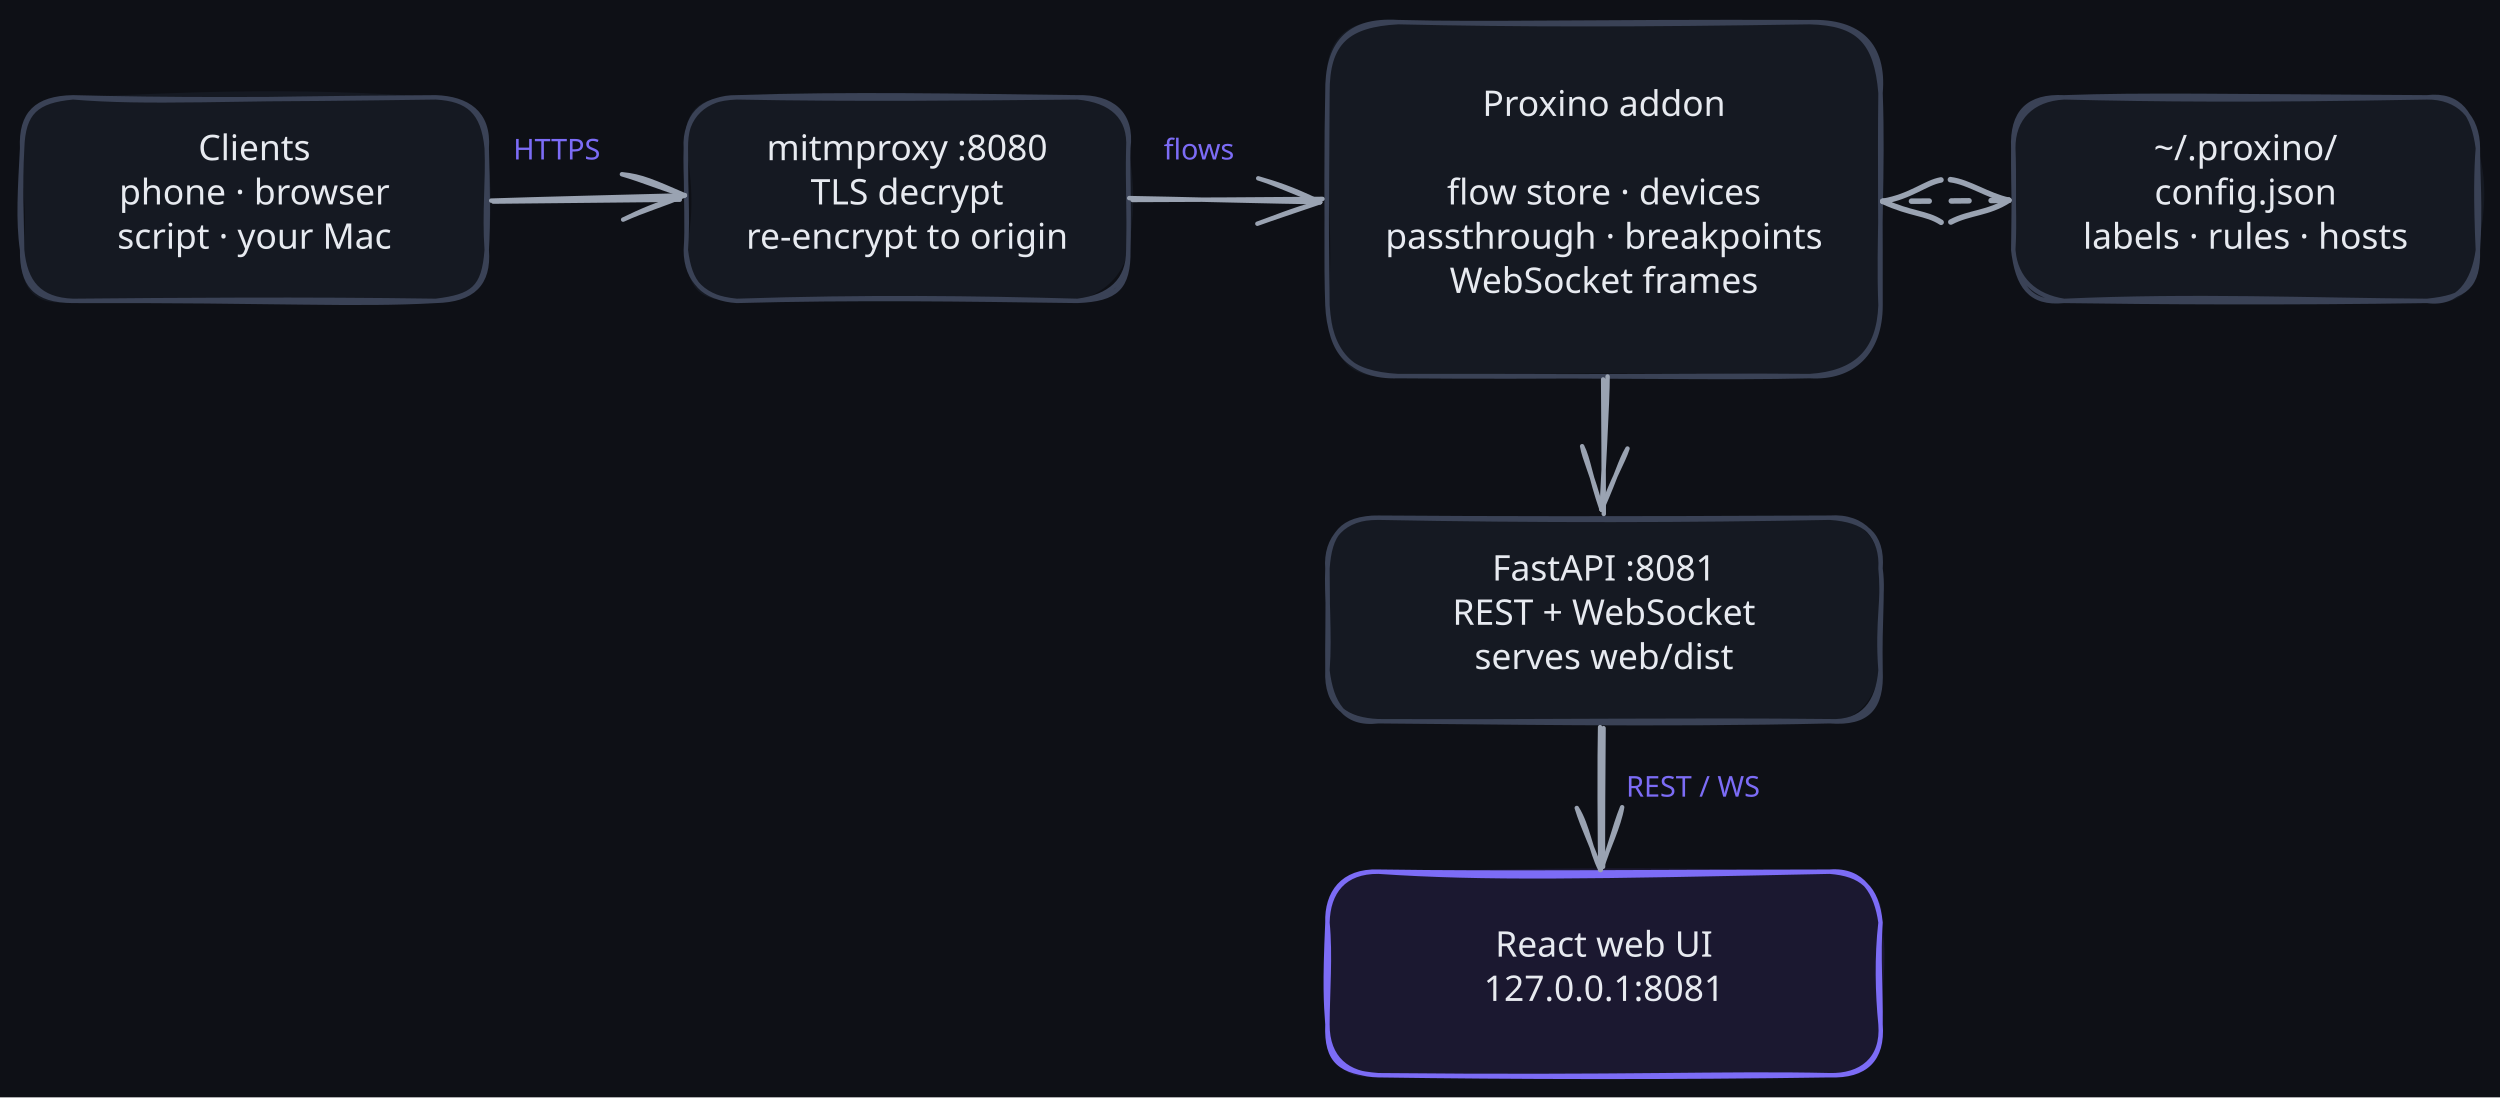
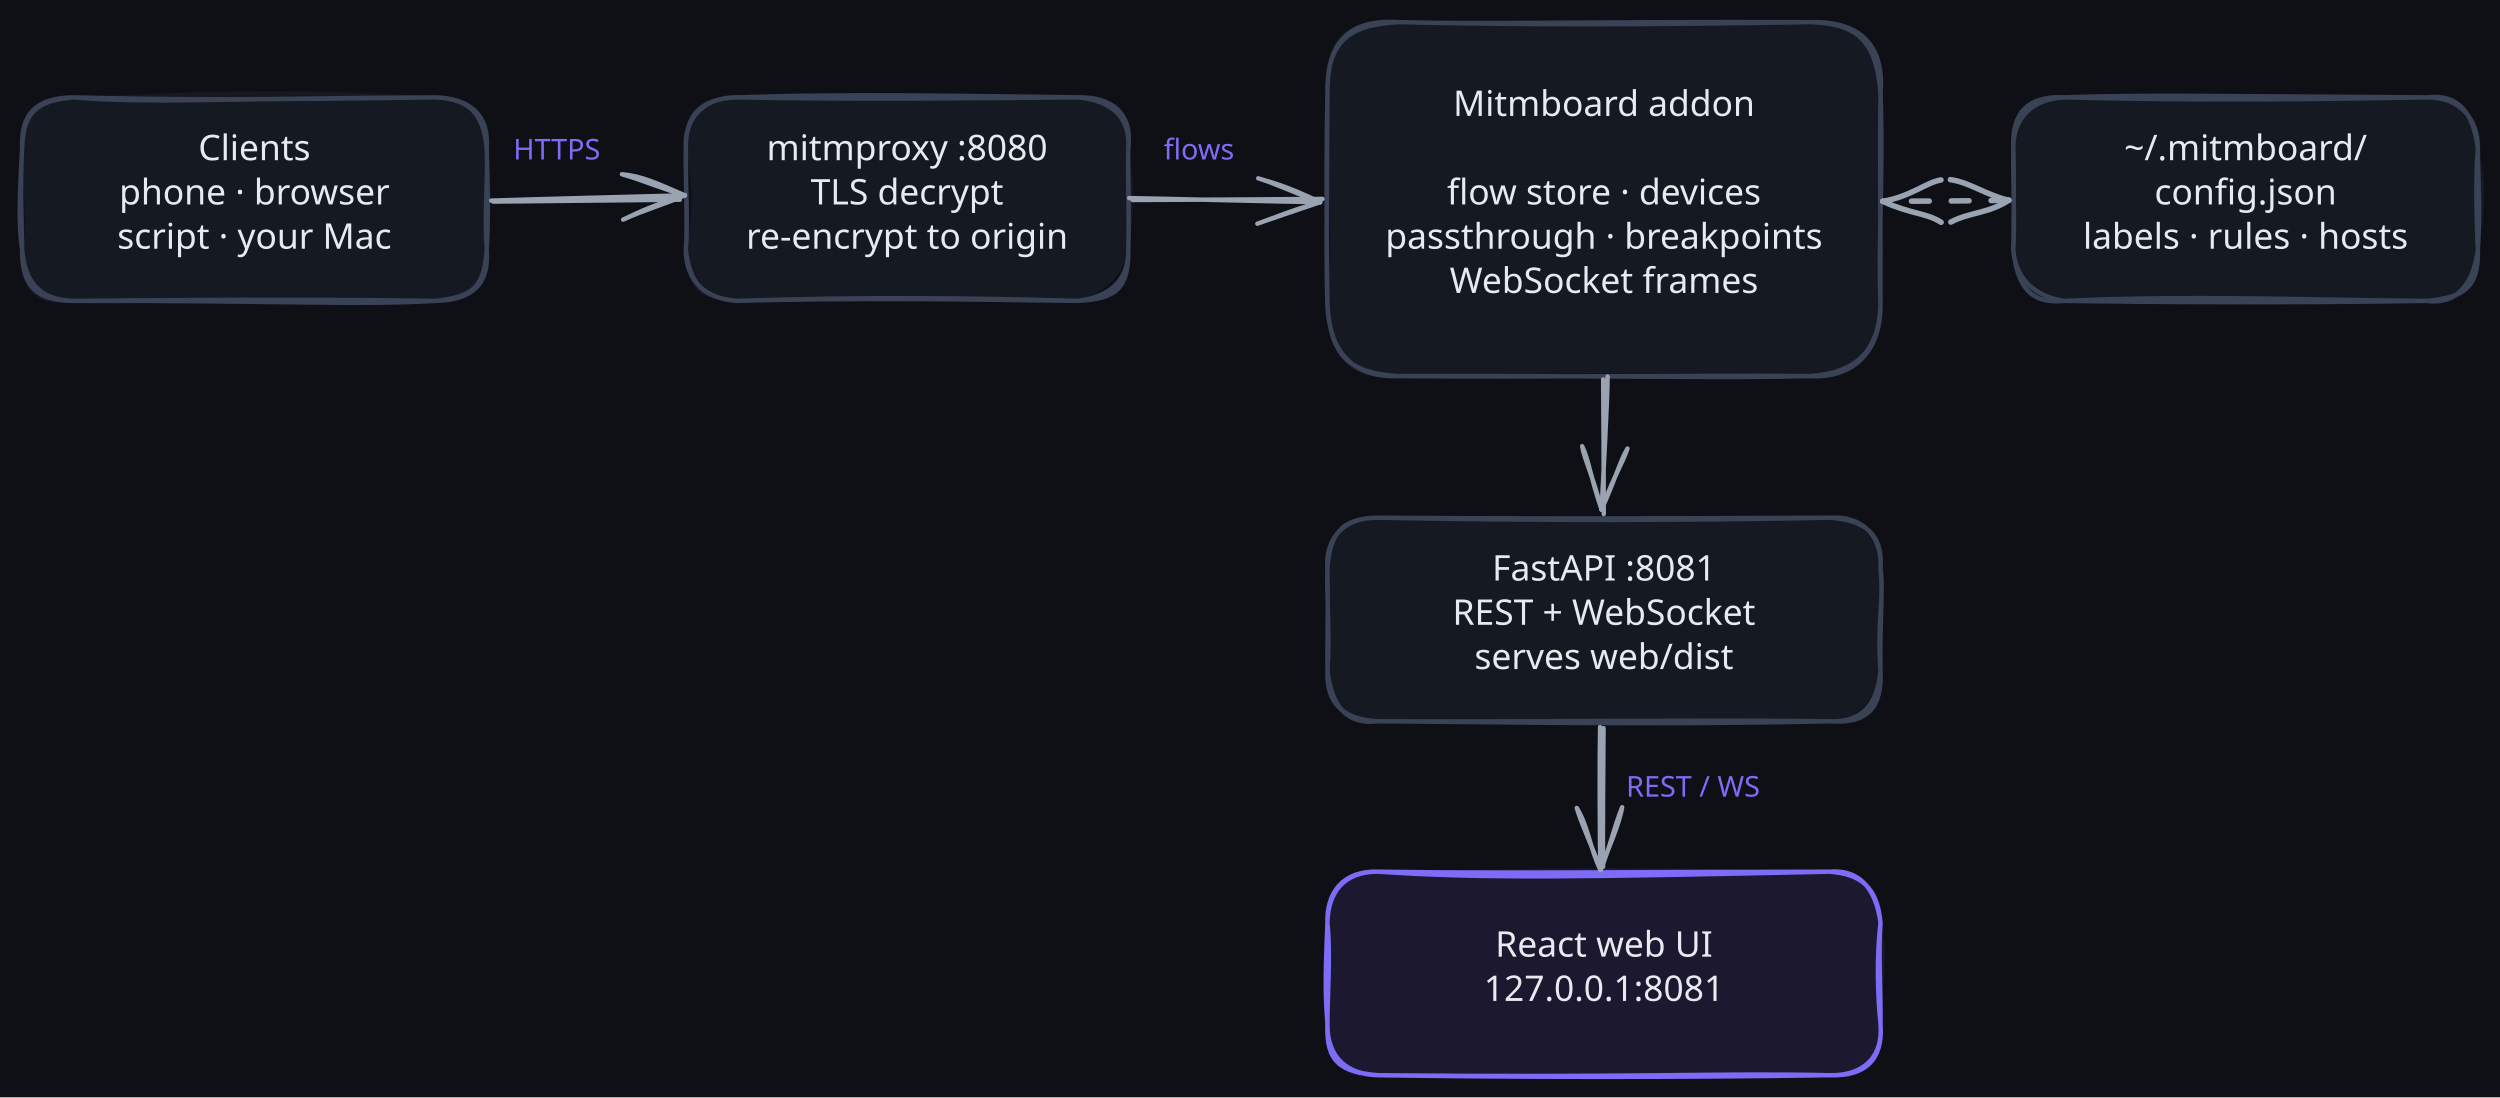
<svg xmlns="http://www.w3.org/2000/svg" version="1.1" viewBox="0 0 1130 496" width="1130" height="496">
  <defs>
    <style class="style-fonts">text{font-family:ui-sans-serif,system-ui,"Segoe UI",sans-serif}</style>
  </defs>
  <rect x="0" y="0" width="1130" height="496" fill="#0e1016" />
  <g stroke-linecap="round" transform="translate(10 44) rotate(0 105 46)">
    <path d="M23 0 C69.88 -2.09, 120.62 -4.96, 187 0 C200.71 -1.51, 206.9 6.22, 210 23 C212.33 39.98, 212.42 55.28, 210 69 C211.85 84.04, 202.99 92.3, 187 92 C145.61 90.28, 108.15 93.13, 23 92 C6.46 95.4, -1.87 86.58, 0 69 C3.77 49.07, -2.31 31.78, 0 23 C1.37 4.29, 7.04 1.96, 23 0" stroke="none" stroke-width="0" fill="#151922" />
    <path d="M23 0 C56.99 2.83, 89.51 0.49, 187 0 M23 0 C65.81 1.15, 107.35 1.14, 187 0 M187 0 C200.98 0.5, 211.22 6.79, 210 23 M187 0 C201.51 0.86, 208.41 6.39, 210 23 M210 23 C210.65 38.03, 208.8 51.55, 210 69 M210 23 C210.47 39.43, 210.78 56.43, 210 69 M210 69 C211.21 84.32, 203.67 91.62, 187 92 M210 69 C208.69 86.49, 203.56 89.91, 187 92 M187 92 C149.75 94.08, 117.41 91.76, 23 92 M187 92 C127.78 91.11, 68.35 91.59, 23 92 M23 92 C5.84 91.94, -0.18 84.73, 0 69 M23 92 C7.78 91.46, 1.36 83.63, 0 69 M0 69 C-1.93 55.76, -0.95 41.15, 0 23 M0 69 C-0.15 54.43, -0.98 40.69, 0 23 M0 23 C-0.69 7.29, 6.37 0.33, 23 0 M0 23 C0.52 6.71, 6.45 1.55, 23 0" stroke="#3a4256" stroke-width="2" fill="none" />
  </g>
  <g transform="translate(20 60) rotate(0 95 30)">
    <text x="95" y="0" font-family="ui-sans-serif, system-ui, Segoe UI, sans-serif" font-size="16px" fill="#e7eaf0" text-anchor="middle" style="white-space: pre;" direction="ltr" dominant-baseline="text-before-edge">Clients</text>
    <text x="95" y="20" font-family="ui-sans-serif, system-ui, Segoe UI, sans-serif" font-size="16px" fill="#e7eaf0" text-anchor="middle" style="white-space: pre;" direction="ltr" dominant-baseline="text-before-edge">phone · browser</text>
    <text x="95" y="40" font-family="ui-sans-serif, system-ui, Segoe UI, sans-serif" font-size="16px" fill="#e7eaf0" text-anchor="middle" style="white-space: pre;" direction="ltr" dominant-baseline="text-before-edge">script · your Mac</text>
  </g>
  <g stroke-linecap="round" transform="translate(310 44) rotate(0 100 46)">
    <path d="M23 0 C65.29 -1.86, 106.86 -0.64, 177 0 C190.27 3.22, 197.66 4.11, 200 23 C203.44 41.28, 202.41 54.86, 200 69 C197.55 80.77, 188.83 88.63, 177 92 C132.49 92.68, 94.84 91.17, 23 92 C4.92 92.06, 0.93 86.04, 0 69 C2.45 59.48, 4.18 43.45, 0 23 C-1.53 6.26, 5.95 -0.79, 23 0" stroke="none" stroke-width="0" fill="#151922" />
    <path d="M23 0 C72.81 -1.73, 124.81 -0.64, 177 0 M23 0 C76.82 1.06, 131.75 0.41, 177 0 M177 0 C192.4 1.38, 200.95 8.94, 200 23 M177 0 C192.5 -0.4, 202.01 7.19, 200 23 M200 23 C199.67 32.72, 200.51 43.81, 200 69 M200 23 C199.57 39.1, 200.52 52.67, 200 69 M200 69 C200.09 82.98, 191.56 90.14, 177 92 M200 69 C200.22 86.23, 194.61 91.26, 177 92 M177 92 C130.45 90.69, 82.12 90.05, 23 92 M177 92 C126.3 91.3, 75.57 90.53, 23 92 M23 92 C9.25 91.14, -0.03 83.26, 0 69 M23 92 C6.92 90.39, 1.83 83.78, 0 69 M0 69 C1.18 53.88, -0.45 34.12, 0 23 M0 69 C0.72 58.49, 0.04 49.74, 0 23 M0 23 C-0.96 8.61, 9.24 -0.2, 23 0 M0 23 C-0.14 8.63, 6.16 0.58, 23 0" stroke="#3a4256" stroke-width="2" fill="none" />
  </g>
  <g transform="translate(320 60) rotate(0 90 30)">
    <text x="90" y="0" font-family="ui-sans-serif, system-ui, Segoe UI, sans-serif" font-size="16px" fill="#e7eaf0" text-anchor="middle" style="white-space: pre;" direction="ltr" dominant-baseline="text-before-edge">mitmproxy  :8080</text>
    <text x="90" y="20" font-family="ui-sans-serif, system-ui, Segoe UI, sans-serif" font-size="16px" fill="#e7eaf0" text-anchor="middle" style="white-space: pre;" direction="ltr" dominant-baseline="text-before-edge">TLS decrypt</text>
    <text x="90" y="40" font-family="ui-sans-serif, system-ui, Segoe UI, sans-serif" font-size="16px" fill="#e7eaf0" text-anchor="middle" style="white-space: pre;" direction="ltr" dominant-baseline="text-before-edge">re-encrypt to origin</text>
  </g>
  <g stroke-linecap="round" transform="translate(600 10) rotate(0 125 80)">
    <path d="M32 0 C71.06 -0.15, 104.84 -0.73, 218 0 C237.88 -2.39, 248.8 8.75, 250 32 C249.31 60.76, 252.53 90.34, 250 128 C248.32 150.01, 239.9 159.7, 218 160 C174.08 157.76, 125.36 158.5, 32 160 C7.55 162.14, 2.85 151.69, 0 128 C3.52 99.34, -1.28 76.06, 0 32 C-2.7 8.97, 7.81 -3.03, 32 0" stroke="none" stroke-width="0" fill="#151922" />
    <path d="M32 0 C72.15 1.08, 111.72 -0.3, 218 0 M32 0 C87.56 1.28, 140.88 1.25, 218 0 M218 0 C239.9 0.55, 248.05 8.75, 250 32 M218 0 C240.68 -0.7, 251.86 10.42, 250 32 M250 32 C251.34 67.66, 248.86 100.17, 250 128 M250 32 C249.61 63.07, 250.08 93.31, 250 128 M250 128 C249.24 148.76, 238.86 158.63, 218 160 M250 128 C250 149.39, 237.45 161.14, 218 160 M218 160 C178.75 161.01, 138.2 159.78, 32 160 M218 160 C159.54 159.45, 103.19 160.62, 32 160 M32 160 C10.27 160.77, 0.86 147.8, 0 128 M32 160 C9.38 158.63, 1.55 150.61, 0 128 M0 128 C-0.53 88.13, -0.48 51.09, 0 32 M0 128 C-0.68 108.85, -0.25 87.31, 0 32 M0 32 C-0.3 10.2, 8.8 -1.47, 32 0 M0 32 C-0.13 9.06, 9.11 1.24, 32 0" stroke="#3a4256" stroke-width="2" fill="none" />
  </g>
  <g transform="translate(610 40) rotate(0 115 50)">
-     <text x="115" y="0" font-family="ui-sans-serif, system-ui, Segoe UI, sans-serif" font-size="16px" fill="#e7eaf0" text-anchor="middle" style="white-space: pre;" direction="ltr" dominant-baseline="text-before-edge">Proxino addon</text>
+     <text x="115" y="0" font-family="ui-sans-serif, system-ui, Segoe UI, sans-serif" font-size="16px" fill="#e7eaf0" text-anchor="middle" style="white-space: pre;" direction="ltr" dominant-baseline="text-before-edge">Mitmboard addon</text>
    <text x="115" y="20" font-family="ui-sans-serif, system-ui, Segoe UI, sans-serif" font-size="16px" fill="#e7eaf0" text-anchor="middle" style="white-space: pre;" direction="ltr" dominant-baseline="text-before-edge" />
    <text x="115" y="40" font-family="ui-sans-serif, system-ui, Segoe UI, sans-serif" font-size="16px" fill="#e7eaf0" text-anchor="middle" style="white-space: pre;" direction="ltr" dominant-baseline="text-before-edge">flow store · devices</text>
    <text x="115" y="60" font-family="ui-sans-serif, system-ui, Segoe UI, sans-serif" font-size="16px" fill="#e7eaf0" text-anchor="middle" style="white-space: pre;" direction="ltr" dominant-baseline="text-before-edge">passthrough · breakpoints</text>
    <text x="115" y="80" font-family="ui-sans-serif, system-ui, Segoe UI, sans-serif" font-size="16px" fill="#e7eaf0" text-anchor="middle" style="white-space: pre;" direction="ltr" dominant-baseline="text-before-edge">WebSocket frames</text>
  </g>
  <g stroke-linecap="round" transform="translate(910 44) rotate(0 105 46)">
    <path d="M23 0 C85.46 1.52, 152.84 1.86, 187 0 C201.05 0.07, 209.19 5.62, 210 23 C213.98 36.96, 213.75 49.23, 210 69 C209.37 85.98, 202.84 95.08, 187 92 C149.45 92.62, 111.67 92.45, 23 92 C8.02 95.05, 1.06 84.54, 0 69 C-1.05 51.16, -0.55 36.27, 0 23 C1.19 6.78, 10.51 -2.16, 23 0" stroke="none" stroke-width="0" fill="#151922" />
    <path d="M23 0 C65.76 1.03, 108.65 1.46, 187 0 M23 0 C58.85 -1.29, 93.69 -0.5, 187 0 M187 0 C201.02 -0.15, 210.05 8.76, 210 23 M187 0 C201.91 -1.76, 208 7.83, 210 23 M210 23 C209.24 32.38, 208.96 46.17, 210 69 M210 23 C209.97 35.59, 211.28 49.16, 210 69 M210 69 C208.1 83.42, 200.96 93.96, 187 92 M210 69 C210.36 85.5, 204.6 90.21, 187 92 M187 92 C133.55 91.66, 82.6 89.34, 23 92 M187 92 C125.29 92.98, 63.26 92.61, 23 92 M23 92 C7.49 93.62, 1.82 85.14, 0 69 M23 92 C9.87 89.97, 1.05 82.14, 0 69 M0 69 C0.19 52.94, 0.47 34.13, 0 23 M0 69 C0.79 55.53, -0.14 43.72, 0 23 M0 23 C-0.71 6.68, 6.73 -0.81, 23 0 M0 23 C-0.14 9.6, 8.29 0.76, 23 0" stroke="#3a4256" stroke-width="2" fill="none" />
  </g>
  <g transform="translate(920 60) rotate(0 95 30)">
-     <text x="95" y="0" font-family="ui-sans-serif, system-ui, Segoe UI, sans-serif" font-size="16px" fill="#e7eaf0" text-anchor="middle" style="white-space: pre;" direction="ltr" dominant-baseline="text-before-edge">~/.proxino/</text>
+     <text x="95" y="0" font-family="ui-sans-serif, system-ui, Segoe UI, sans-serif" font-size="16px" fill="#e7eaf0" text-anchor="middle" style="white-space: pre;" direction="ltr" dominant-baseline="text-before-edge">~/.mitmboard/</text>
    <text x="95" y="20" font-family="ui-sans-serif, system-ui, Segoe UI, sans-serif" font-size="16px" fill="#e7eaf0" text-anchor="middle" style="white-space: pre;" direction="ltr" dominant-baseline="text-before-edge">config.json</text>
    <text x="95" y="40" font-family="ui-sans-serif, system-ui, Segoe UI, sans-serif" font-size="16px" fill="#e7eaf0" text-anchor="middle" style="white-space: pre;" direction="ltr" dominant-baseline="text-before-edge">labels · rules · hosts</text>
  </g>
  <g stroke-linecap="round" transform="translate(600 234) rotate(0 125 46)">
    <path d="M23 0 C79.65 3.56, 143.18 -0.27, 227 0 C240.27 -1.8, 249.95 11.05, 250 23 C253.01 39.88, 247.36 55.95, 250 69 C246.4 84.19, 239.19 91.45, 227 92 C161.15 90.4, 93.54 91.64, 23 92 C9.41 89.17, -0.4 84.94, 0 69 C2.79 55.09, 0.46 34.44, 0 23 C3.54 6.02, 7.55 -1.95, 23 0" stroke="none" stroke-width="0" fill="#151922" />
    <path d="M23 0 C74.93 0.38, 126.73 0.48, 227 0 M23 0 C94.44 1.43, 165.11 1.23, 227 0 M227 0 C242.88 1.03, 251.15 7.3, 250 23 M227 0 C242.67 -1.1, 250.9 9.33, 250 23 M250 23 C251.77 35.98, 248.28 46.5, 250 69 M250 23 C251.23 34.56, 249.57 45.81, 250 69 M250 69 C248.8 83.3, 242.33 92.76, 227 92 M250 69 C250.77 85.97, 244.21 93.3, 227 92 M227 92 C148.95 93.85, 68.69 92.27, 23 92 M227 92 C162.16 91.27, 98.56 92.32, 23 92 M23 92 C8.83 91.39, -0.73 85.39, 0 69 M23 92 C7.43 93.9, 1.77 83.6, 0 69 M0 69 C1.27 52.41, -0.54 34.35, 0 23 M0 69 C-0.17 56.96, 0.36 44.5, 0 23 M0 23 C1.08 7.52, 6.08 0.08, 23 0 M0 23 C-1.05 9.16, 7.59 -0.35, 23 0" stroke="#3a4256" stroke-width="2" fill="none" />
  </g>
  <g transform="translate(610 250) rotate(0 115 30)">
    <text x="115" y="0" font-family="ui-sans-serif, system-ui, Segoe UI, sans-serif" font-size="16px" fill="#e7eaf0" text-anchor="middle" style="white-space: pre;" direction="ltr" dominant-baseline="text-before-edge">FastAPI  :8081</text>
    <text x="115" y="20" font-family="ui-sans-serif, system-ui, Segoe UI, sans-serif" font-size="16px" fill="#e7eaf0" text-anchor="middle" style="white-space: pre;" direction="ltr" dominant-baseline="text-before-edge">REST + WebSocket</text>
    <text x="115" y="40" font-family="ui-sans-serif, system-ui, Segoe UI, sans-serif" font-size="16px" fill="#e7eaf0" text-anchor="middle" style="white-space: pre;" direction="ltr" dominant-baseline="text-before-edge">serves web/dist</text>
  </g>
  <g stroke-linecap="round" transform="translate(600 394) rotate(0 125 46)">
    <path d="M23 0 C70.65 -0.21, 113.49 -3.33, 227 0 C242.34 2.73, 253.04 11.22, 250 23 C253.4 35.36, 251.16 47.22, 250 69 C250.52 85.62, 245.1 92.5, 227 92 C144.2 89.42, 66.93 93.51, 23 92 C5.7 95.58, 0.65 83.14, 0 69 C0.62 52.07, 3.33 38.58, 0 23 C1.35 5.32, 7.95 2.37, 23 0" stroke="none" stroke-width="0" fill="#1b1830" />
    <path d="M23 0 C71.09 3.26, 117.39 2.33, 227 0 M23 0 C81.15 0.85, 138.18 0.08, 227 0 M227 0 C241.09 1.13, 248.35 6.66, 250 23 M227 0 C242.27 -1.17, 248.16 9.95, 250 23 M250 23 C248.21 38.34, 248.61 55.14, 250 69 M250 23 C248.92 37.12, 250.2 53.63, 250 69 M250 69 C251.29 84.92, 241.03 92.35, 227 92 M250 69 C251.22 84.94, 243.18 92.6, 227 92 M227 92 C179.28 90.89, 134.92 93.16, 23 92 M227 92 C156.51 93.07, 83.94 92.91, 23 92 M23 92 C9.37 91.74, -0.09 84.49, 0 69 M23 92 C5.97 90.62, -0.69 86.12, 0 69 M0 69 C0.04 54.86, 1.48 37.51, 0 23 M0 69 C-0.7 59.44, -1.28 51.47, 0 23 M0 23 C0.32 9.18, 7.47 -0.14, 23 0 M0 23 C-0.4 9.65, 6.78 -0.58, 23 0" stroke="#7c6cf6" stroke-width="2" fill="none" />
  </g>
  <g transform="translate(610 420) rotate(0 115 20)">
    <text x="115" y="0" font-family="ui-sans-serif, system-ui, Segoe UI, sans-serif" font-size="16px" fill="#e7eaf0" text-anchor="middle" style="white-space: pre;" direction="ltr" dominant-baseline="text-before-edge">React web UI</text>
    <text x="115" y="20" font-family="ui-sans-serif, system-ui, Segoe UI, sans-serif" font-size="16px" fill="#e7eaf0" text-anchor="middle" style="white-space: pre;" direction="ltr" dominant-baseline="text-before-edge">127.0.0.1:8081</text>
  </g>
  <g stroke-linecap="round">
    <g transform="translate(222 90) rotate(0 43 0)">
      <path d="M0.97 1.13 C15.29 1.03, 71.17 0.37, 85.25 0.27 M0.02 0.68 C14.78 0.13, 73.5 -1.33, 87.56 -1.72" stroke="#9aa3b2" stroke-width="2" fill="none" />
    </g>
    <g transform="translate(222 90) rotate(0 43 0)">
      <path d="M59.65 9.27 C68.3 5.1, 73.71 2.72, 87.56 -1.72 M59.65 9.27 C68.93 4.96, 78.71 2.24, 87.56 -1.72" stroke="#9aa3b2" stroke-width="2" fill="none" />
    </g>
    <g transform="translate(222 90) rotate(0 43 0)">
      <path d="M59.11 -11.24 C68.04 -10.39, 73.58 -7.74, 87.56 -1.72 M59.11 -11.24 C68.41 -8.58, 78.37 -4.33, 87.56 -1.72" stroke="#9aa3b2" stroke-width="2" fill="none" />
    </g>
  </g>
  <mask />
  <g transform="translate(232 62) rotate(0 20 9)">
    <text x="0" y="0" font-family="ui-monospace, SFMono-Regular, Menlo, monospace" font-size="13px" fill="#7c6cf6" text-anchor="start" style="white-space: pre;" direction="ltr" dominant-baseline="text-before-edge">HTTPS</text>
  </g>
  <g stroke-linecap="round">
    <g transform="translate(512 90) rotate(0 43 0)">
      <path d="M-0.09 0.39 C14.29 0.39, 71.42 0.07, 85.77 -0.1 M-1.59 -0.46 C12.65 -0.25, 70.23 1.25, 84.7 1.39" stroke="#9aa3b2" stroke-width="2" fill="none" />
    </g>
    <g transform="translate(512 90) rotate(0 43 0)">
      <path d="M56.33 11.12 C64.32 8.24, 70.86 6.14, 84.7 1.39 M56.33 11.12 C64.18 8.36, 71.06 5.31, 84.7 1.39" stroke="#9aa3b2" stroke-width="2" fill="none" />
    </g>
    <g transform="translate(512 90) rotate(0 43 0)">
      <path d="M56.71 -9.4 C64.59 -6.97, 71.02 -3.76, 84.7 1.39 M56.71 -9.4 C64.61 -7.08, 71.39 -5.06, 84.7 1.39" stroke="#9aa3b2" stroke-width="2" fill="none" />
    </g>
  </g>
  <mask />
  <g transform="translate(526 62) rotate(0 20 9)">
    <text x="0" y="0" font-family="ui-monospace, SFMono-Regular, Menlo, monospace" font-size="13px" fill="#7c6cf6" text-anchor="start" style="white-space: pre;" direction="ltr" dominant-baseline="text-before-edge">flows</text>
  </g>
  <g stroke-linecap="round">
    <g transform="translate(908 90) rotate(0 -28 0)">
      <path d="M-0.01 0.5 C-9.48 0.79, -47.83 1, -56.97 1" stroke="#9aa3b2" stroke-width="2.5" fill="none" stroke-dasharray="8 10" />
    </g>
    <g transform="translate(908 90) rotate(0 -28 0)">
      <path d="M-26.22 10.35 C-17.71 5.88, -9.27 6.55, -0.01 0.5" stroke="#9aa3b2" stroke-width="2.5" fill="none" />
    </g>
    <g transform="translate(908 90) rotate(0 -28 0)">
      <path d="M-26.42 -8.8 C-17.98 -7.71, -9.48 -1.48, -0.01 0.5" stroke="#9aa3b2" stroke-width="2.5" fill="none" />
    </g>
    <g transform="translate(908 90) rotate(0 -28 0)">
      <path d="M-30.69 -8.67 C-37.56 -7.48, -44.35 -1.14, -56.97 1" stroke="#9aa3b2" stroke-width="2.5" fill="none" />
    </g>
    <g transform="translate(908 90) rotate(0 -28 0)">
      <path d="M-30.62 10.48 C-37.38 6.11, -44.2 6.89, -56.97 1" stroke="#9aa3b2" stroke-width="2.5" fill="none" />
    </g>
  </g>
  <mask />
  <g stroke-linecap="round">
    <g transform="translate(725 172) rotate(0 0 30)">
      <path d="M-0.38 -0.5 C-0.23 9.56, -0.09 50.35, -0.09 60.32 M1.63 -1.81 C1.7 7.88, -0.6 48.02, -1.08 58.36" stroke="#9aa3b2" stroke-width="2" fill="none" />
    </g>
    <g transform="translate(725 172) rotate(0 0 30)">
      <path d="M-9.87 29.68 C-8.82 35.78, -5.54 41.6, -1.08 58.36 M-9.87 29.68 C-6.87 35.85, -6.33 42.87, -1.08 58.36" stroke="#9aa3b2" stroke-width="2" fill="none" />
    </g>
    <g transform="translate(725 172) rotate(0 0 30)">
      <path d="M10.62 30.74 C7.23 36.55, 6.05 42.13, -1.08 58.36 M10.62 30.74 C8.67 36.85, 4.26 43.62, -1.08 58.36" stroke="#9aa3b2" stroke-width="2" fill="none" />
    </g>
  </g>
  <mask />
  <g stroke-linecap="round">
    <g transform="translate(725 328) rotate(0 0 32)">
      <path d="M-0.19 1.12 C-0.29 11.85, -0.6 53.26, -0.41 63.79 M-1.76 0.66 C-2.06 11.63, -1.99 54.37, -1.58 65.22" stroke="#9aa3b2" stroke-width="2" fill="none" />
    </g>
    <g transform="translate(725 328) rotate(0 0 32)">
      <path d="M-12.3 37.2 C-7.21 45.32, -6.06 56.4, -1.58 65.22 M-12.3 37.2 C-9.5 46.44, -4.72 55.72, -1.58 65.22" stroke="#9aa3b2" stroke-width="2" fill="none" />
    </g>
    <g transform="translate(725 328) rotate(0 0 32)">
      <path d="M8.21 36.86 C6.87 45.06, 1.57 56.24, -1.58 65.22 M8.21 36.86 C4.39 46.36, 2.55 55.74, -1.58 65.22" stroke="#9aa3b2" stroke-width="2" fill="none" />
    </g>
  </g>
  <mask />
  <g transform="translate(735 350) rotate(0 36 9)">
    <text x="0" y="0" font-family="ui-monospace, SFMono-Regular, Menlo, monospace" font-size="13px" fill="#7c6cf6" text-anchor="start" style="white-space: pre;" direction="ltr" dominant-baseline="text-before-edge">REST / WS</text>
  </g>
</svg>
